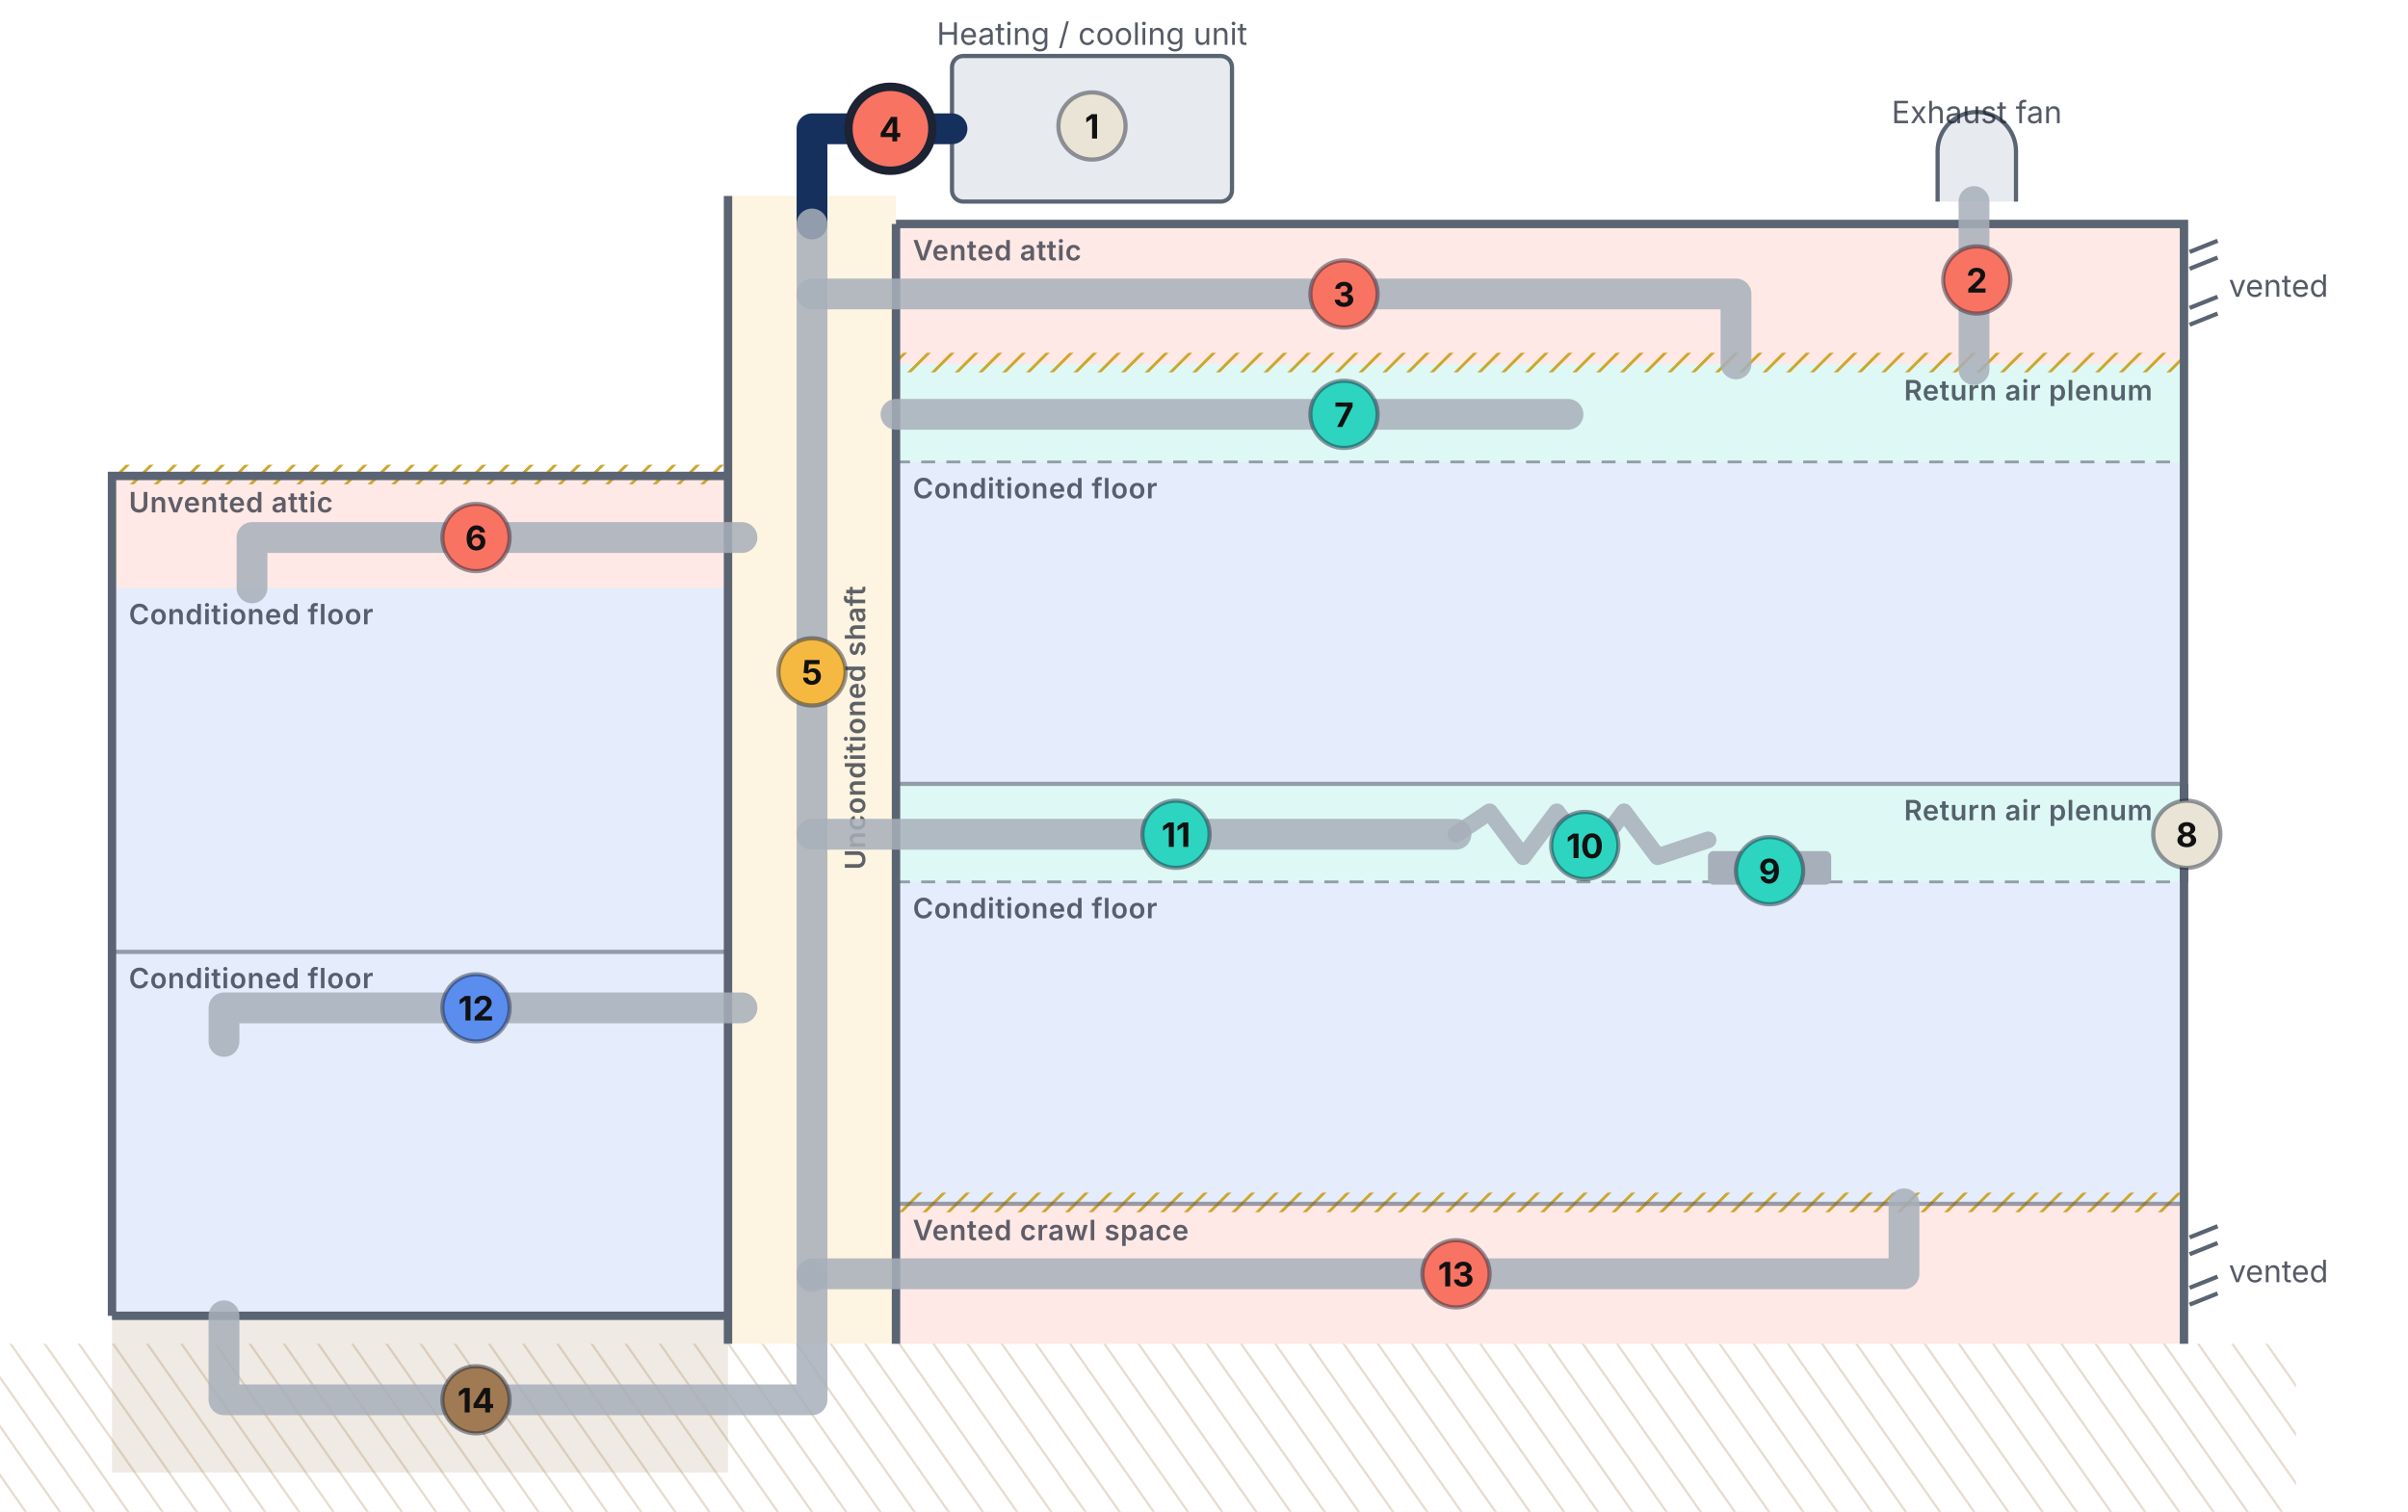
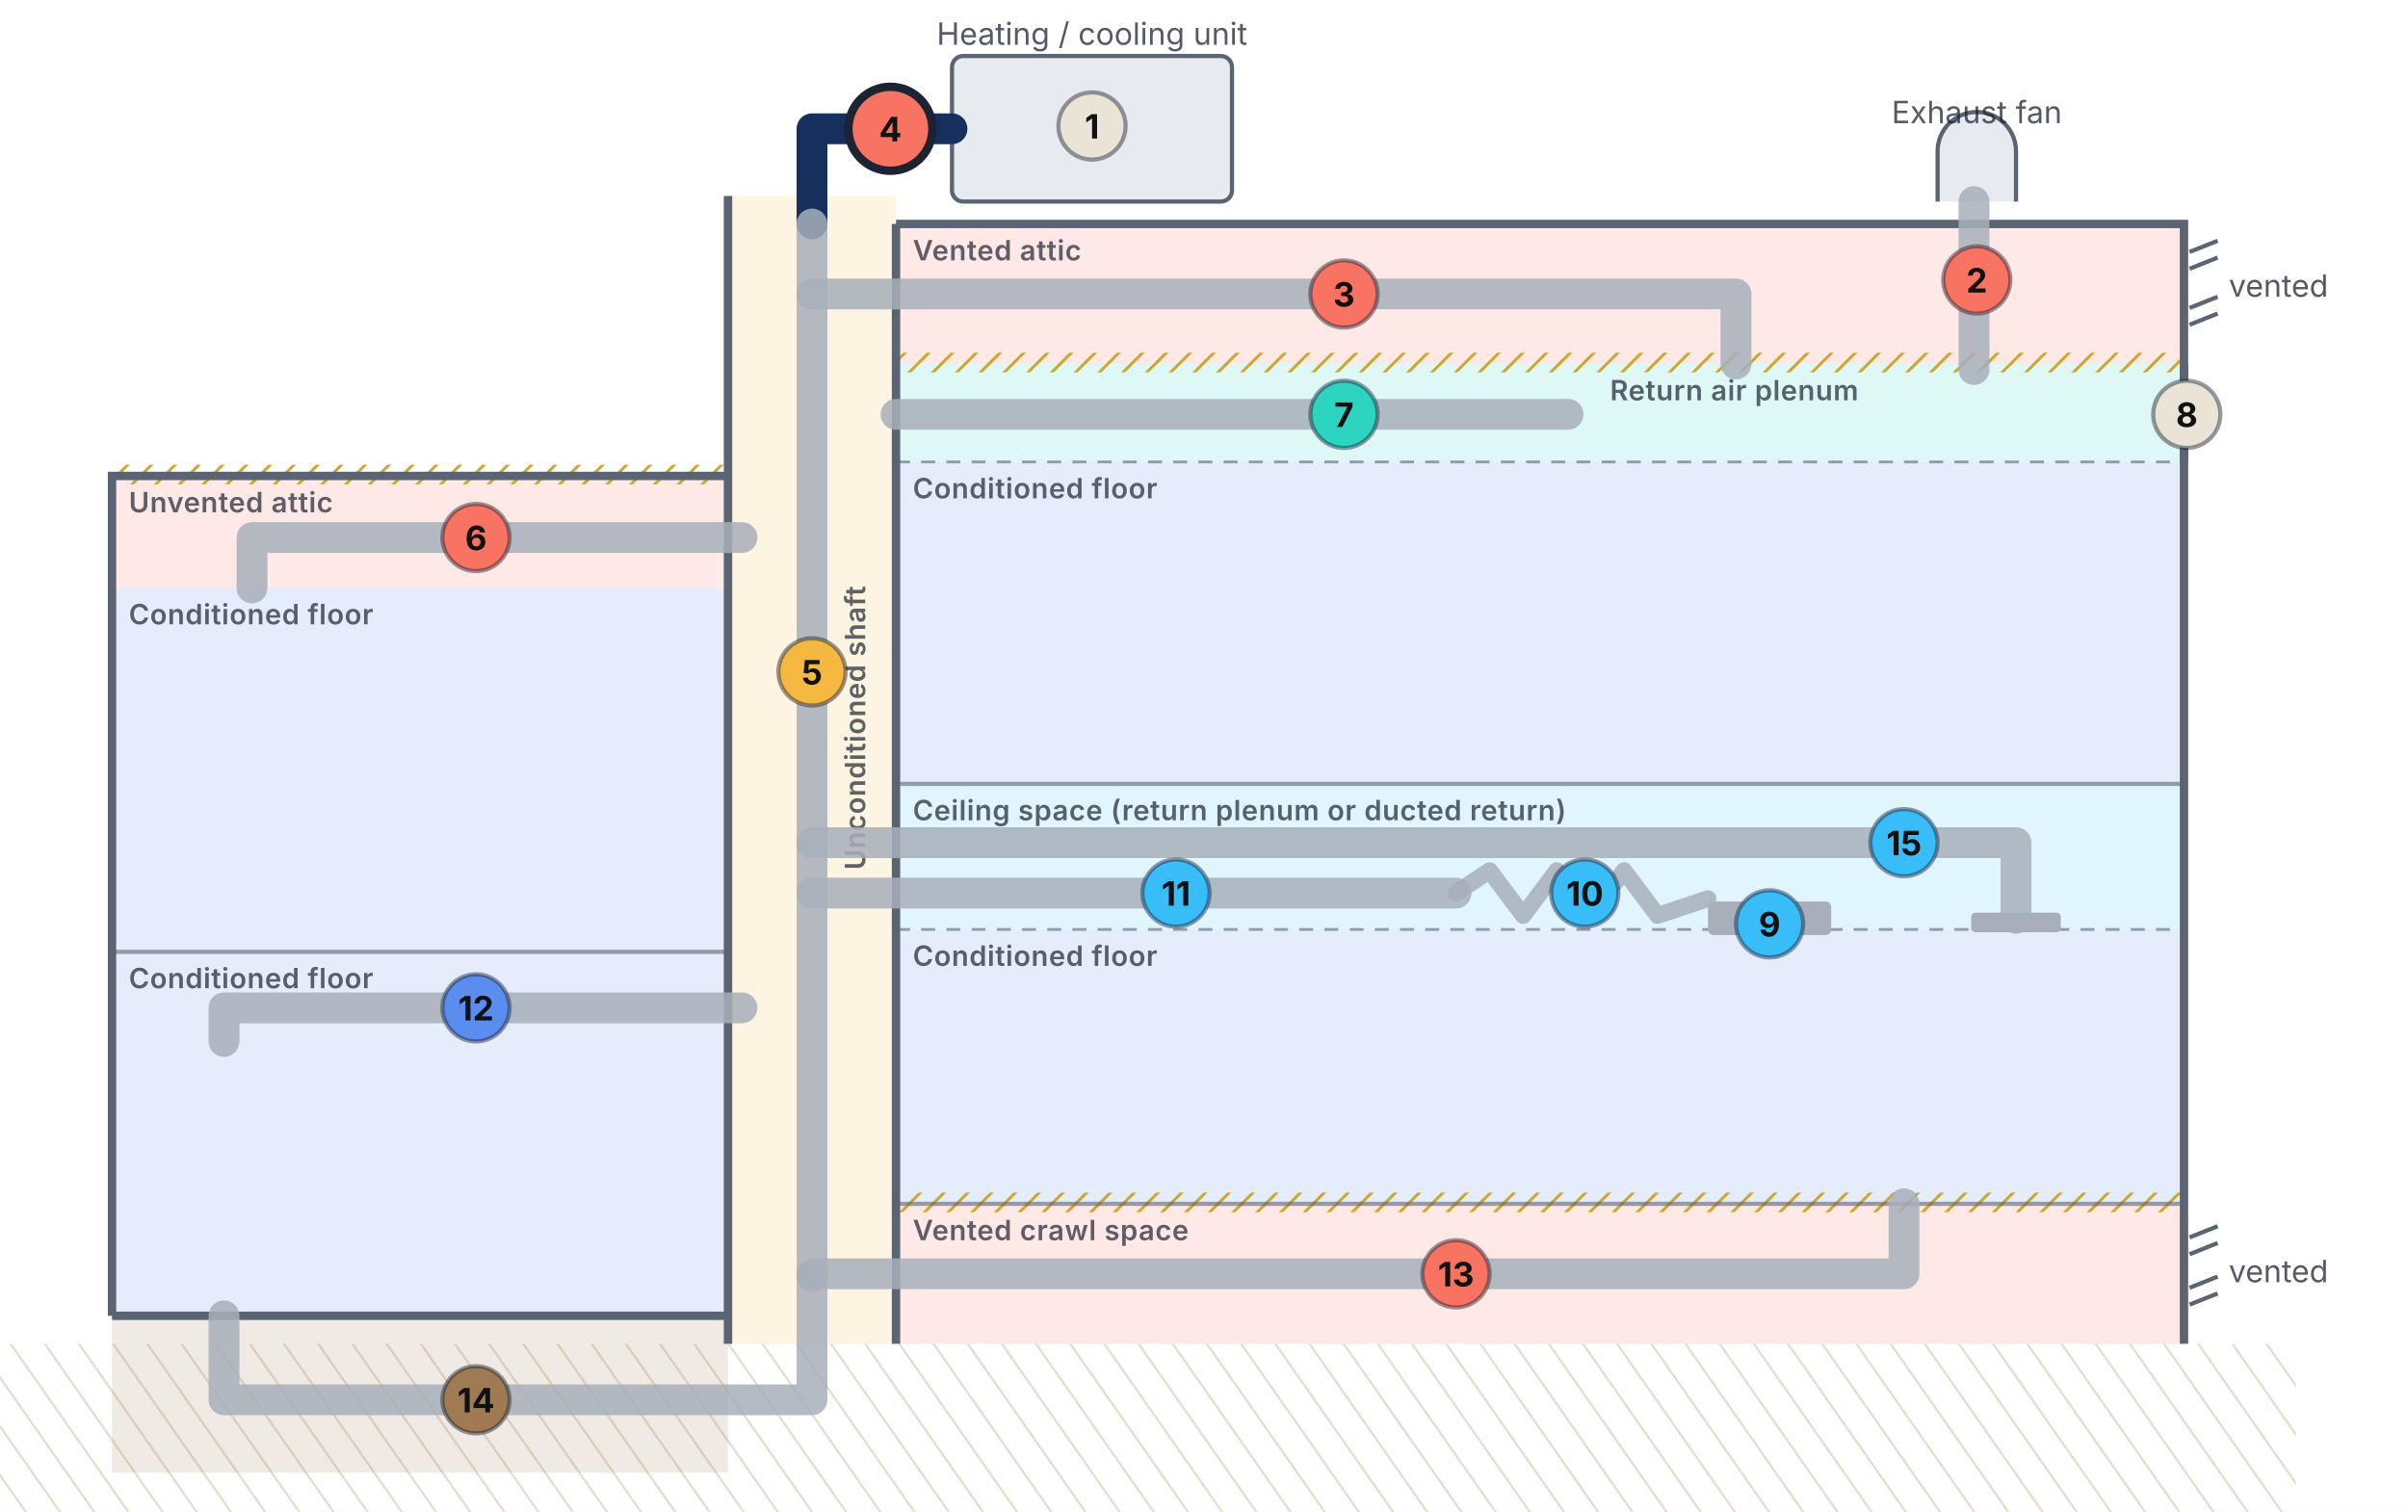
- <svg xmlns="http://www.w3.org/2000/svg" viewBox="80 40 860 540" role="img" aria-label="Building section with 14 numbered duct locations" width="860" height="540">
+ <svg xmlns="http://www.w3.org/2000/svg" viewBox="80 40 860 540" role="img" aria-label="Building section with 15 numbered duct locations" width="860" height="540">
  <style>
.g-space { font: 600 10px system-ui, -apple-system, sans-serif; fill: rgba(28,35,51,0.7); letter-spacing: 0.02em; }
.g-note { font: 11px system-ui, -apple-system, sans-serif; fill: rgba(28,35,51,0.75); }
.g-spot circle { stroke: rgba(28,35,51,0.45); stroke-width: 1.5; }
.g-spot text { font: 750 12px system-ui, -apple-system, sans-serif; fill: #111; }
.g-spot.on circle { r: 15; stroke: #1c2333; stroke-width: 3; }
</style>
  <rect x="80" y="40" width="860" height="540" fill="#ffffff" />
  <defs>
    <pattern id="g-hatch" width="6" height="6" patternUnits="userSpaceOnUse" patternTransform="rotate(45)">
      <line x1="0" y1="0" x2="0" y2="6" stroke="#c9a227" stroke-width="2" />
    </pattern>
    <pattern id="g-earth" width="10" height="10" patternUnits="userSpaceOnUse" patternTransform="rotate(-35)">
      <line x1="0" y1="0" x2="0" y2="10" stroke="#c4b49b" stroke-width="1.5" />
    </pattern>
  </defs>
  <rect x="80" y="520" width="820" height="60" fill="url(#g-earth)" opacity="0.55" />
  <rect x="120" y="510" width="220" height="56" fill="#a07a52" opacity="0.16" />
  <g>
    <rect x="400" y="120" width="460" height="50" fill="#f97362" opacity="0.16" />
    <text x="406" y="133" class="g-space">Vented attic</text>
  </g>
  <g>
    <rect x="400" y="170" width="460" height="35" fill="#2dd4bf" opacity="0.16" />
-     <text x="760" y="183" class="g-space">Return air plenum</text>
+     <text x="655" y="183" class="g-space">Return air plenum</text>
  </g>
  <g>
    <rect x="400" y="205" width="460" height="115" fill="#5b8def" opacity="0.16" />
    <text x="406" y="218" class="g-space">Conditioned floor</text>
  </g>
  <g>
-     <rect x="400" y="320" width="460" height="35" fill="#2dd4bf" opacity="0.16" />
-     <text x="760" y="333" class="g-space">Return air plenum</text>
+     <rect x="400" y="320" width="460" height="52" fill="#38bdf8" opacity="0.16" />
+     <text x="406" y="333" class="g-space">Ceiling space (return plenum or ducted return)</text>
  </g>
  <g>
-     <rect x="400" y="355" width="460" height="115" fill="#5b8def" opacity="0.16" />
-     <text x="406" y="368" class="g-space">Conditioned floor</text>
+     <rect x="400" y="372" width="460" height="98" fill="#5b8def" opacity="0.16" />
+     <text x="406" y="385" class="g-space">Conditioned floor</text>
  </g>
  <g>
    <rect x="400" y="470" width="460" height="50" fill="#f97362" opacity="0.16" />
    <text x="406" y="483" class="g-space">Vented crawl space</text>
  </g>
  <g>
    <rect x="340" y="110" width="60" height="410" fill="#f5b942" opacity="0.16" />
    <text x="389" y="300" class="g-space" transform="rotate(-90 389 300)" text-anchor="middle">Unconditioned shaft</text>
  </g>
  <g>
    <rect x="120" y="210" width="220" height="40" fill="#f97362" opacity="0.16" />
    <text x="126" y="223" class="g-space">Unvented attic</text>
  </g>
  <g>
    <rect x="120" y="250" width="220" height="130" fill="#5b8def" opacity="0.16" />
    <text x="126" y="263" class="g-space">Conditioned floor</text>
  </g>
  <g>
    <rect x="120" y="380" width="220" height="130" fill="#5b8def" opacity="0.16" />
    <text x="126" y="393" class="g-space">Conditioned floor</text>
  </g>
  <rect x="400" y="166" width="460" height="7" fill="url(#g-hatch)" />
  <rect x="120" y="206" width="220" height="7" fill="url(#g-hatch)" />
  <rect x="400" y="466" width="460" height="7" fill="url(#g-hatch)" />
  <path d="M120 510 V210 H340 M400 120 H860 V520 M120 510 H340 M340 110 V520 M400 120 V520" stroke="#5b6472" stroke-width="3" fill="none" />
  <path d="M400 320 H860 M400 470 H860 M120 380 H340" stroke="#5b6472" stroke-width="1.5" fill="none" opacity="0.6" />
-   <path d="M400 205 H860 M400 355 H860" stroke="#5b6472" stroke-width="1" stroke-dasharray="5 4" fill="none" opacity="0.6" />
+   <path d="M400 205 H860 M400 372 H860" stroke="#5b6472" stroke-width="1" stroke-dasharray="5 4" fill="none" opacity="0.6" />
  <path d="M862 130 l10 -4 M862 136 l10 -4" stroke="#5b6472" stroke-width="1.5" />
  <path d="M862 150 l10 -4 M862 156 l10 -4" stroke="#5b6472" stroke-width="1.5" />
  <path d="M862 482 l10 -4 M862 488 l10 -4" stroke="#5b6472" stroke-width="1.5" />
  <path d="M862 500 l10 -4 M862 506 l10 -4" stroke="#5b6472" stroke-width="1.5" />
  <text x="876" y="146" class="g-note">vented</text>
  <text x="876" y="498" class="g-note">vented</text>
  <rect x="420" y="60" width="100" height="52" rx="4" fill="#e7eaef" stroke="#5b6472" stroke-width="1.5" />
  <text x="470" y="56" class="g-note" text-anchor="middle">Heating / cooling unit</text>
  <path d="M772 112 v-18 a14 14 0 0 1 28 0 v18" fill="#e7eaef" stroke="#5b6472" stroke-width="1.5" />
  <text x="786" y="84" class="g-note" text-anchor="middle">Exhaust fan</text>
  <path d="M420 86 H370 V120" fill="none" stroke="#16305e" stroke-width="11" stroke-linecap="round" stroke-linejoin="round" opacity="1" />
  <path d="M370 120 V496" fill="none" stroke="#a7afba" stroke-width="11" stroke-linecap="round" stroke-linejoin="round" opacity="0.85" />
  <path d="M370 145 H700 V170" fill="none" stroke="#a7afba" stroke-width="11" stroke-linecap="round" stroke-linejoin="round" opacity="0.85" />
  <path d="M785 172 V112" fill="none" stroke="#a7afba" stroke-width="11" stroke-linecap="round" stroke-linejoin="round" opacity="0.85" />
  <path d="M345 232 H170 V250" fill="none" stroke="#a7afba" stroke-width="11" stroke-linecap="round" stroke-linejoin="round" opacity="0.85" />
  <path d="M400 188 H640" fill="none" stroke="#a7afba" stroke-width="11" stroke-linecap="round" stroke-linejoin="round" opacity="0.85" />
-   <path d="M370 338 H600" fill="none" stroke="#a7afba" stroke-width="11" stroke-linecap="round" stroke-linejoin="round" opacity="0.85" />
-   <path d="M600 338 L612 330 L624 346 L636 330 L648 346 L660 330 L672 346 L690 340" fill="none" stroke="#a7afba" stroke-width="6" stroke-linecap="round" stroke-linejoin="round" opacity="0.85" />
+   <path d="M370 341 H800 V368" fill="none" stroke="#a7afba" stroke-width="11" stroke-linecap="round" stroke-linejoin="round" opacity="0.85" />
+   <path d="M370 359 H600" fill="none" stroke="#a7afba" stroke-width="11" stroke-linecap="round" stroke-linejoin="round" opacity="0.85" />
+   <path d="M600 359 L612 351 L624 367 L636 351 L648 367 L660 351 L672 367 L690 361" fill="none" stroke="#a7afba" stroke-width="6" stroke-linecap="round" stroke-linejoin="round" opacity="0.85" />
  <path d="M345 400 H160 V412" fill="none" stroke="#a7afba" stroke-width="11" stroke-linecap="round" stroke-linejoin="round" opacity="0.85" />
  <path d="M370 495 H760 V470" fill="none" stroke="#a7afba" stroke-width="11" stroke-linecap="round" stroke-linejoin="round" opacity="0.85" />
  <path d="M370 496 V540 H160 V510" fill="none" stroke="#a7afba" stroke-width="11" stroke-linecap="round" stroke-linejoin="round" opacity="0.85" />
-   <rect x="690" y="344" width="44" height="12" rx="2" fill="#a7afba" />
-   <path d="M860 320 V355" stroke="#5b6472" stroke-width="3" />
+   <rect x="690" y="362" width="44" height="12" rx="2" fill="#a7afba" />
+   <rect x="784" y="366" width="32" height="7" rx="1.5" fill="#a7afba" />
+   <path d="M860 170 V205" stroke="#5b6472" stroke-width="3" />
  <g class="g-spot " transform="translate(470 85)">
    <circle r="12" fill="#e9e4d6" />
    <text text-anchor="middle" dy="4.5">1</text>
  </g>
  <g class="g-spot " transform="translate(786 140)">
    <circle r="12" fill="#f97362" />
    <text text-anchor="middle" dy="4.5">2</text>
  </g>
  <g class="g-spot " transform="translate(560 145)">
    <circle r="12" fill="#f97362" />
    <text text-anchor="middle" dy="4.5">3</text>
  </g>
  <g class="g-spot on" transform="translate(398 86)">
    <circle r="15" fill="#f97362" />
    <text text-anchor="middle" dy="4.5">4</text>
  </g>
  <g class="g-spot " transform="translate(370 280)">
    <circle r="12" fill="#f5b942" />
    <text text-anchor="middle" dy="4.5">5</text>
  </g>
  <g class="g-spot " transform="translate(250 232)">
    <circle r="12" fill="#f97362" />
    <text text-anchor="middle" dy="4.5">6</text>
  </g>
  <g class="g-spot " transform="translate(560 188)">
    <circle r="12" fill="#2dd4bf" />
    <text text-anchor="middle" dy="4.5">7</text>
  </g>
-   <g class="g-spot " transform="translate(861 338)">
+   <g class="g-spot " transform="translate(861 188)">
    <circle r="12" fill="#e9e4d6" />
    <text text-anchor="middle" dy="4.5">8</text>
  </g>
-   <g class="g-spot " transform="translate(712 351)">
-     <circle r="12" fill="#2dd4bf" />
+   <g class="g-spot " transform="translate(712 370)">
+     <circle r="12" fill="#38bdf8" />
    <text text-anchor="middle" dy="4.5">9</text>
  </g>
-   <g class="g-spot " transform="translate(646 342)">
-     <circle r="12" fill="#2dd4bf" />
+   <g class="g-spot " transform="translate(646 359)">
+     <circle r="12" fill="#38bdf8" />
    <text text-anchor="middle" dy="4.5">10</text>
  </g>
-   <g class="g-spot " transform="translate(500 338)">
-     <circle r="12" fill="#2dd4bf" />
+   <g class="g-spot " transform="translate(500 359)">
+     <circle r="12" fill="#38bdf8" />
    <text text-anchor="middle" dy="4.5">11</text>
  </g>
  <g class="g-spot " transform="translate(250 400)">
    <circle r="12" fill="#5b8def" />
    <text text-anchor="middle" dy="4.5">12</text>
  </g>
  <g class="g-spot " transform="translate(600 495)">
    <circle r="12" fill="#f97362" />
    <text text-anchor="middle" dy="4.5">13</text>
  </g>
  <g class="g-spot " transform="translate(250 540)">
    <circle r="12" fill="#a07a52" />
    <text text-anchor="middle" dy="4.5">14</text>
  </g>
+   <g class="g-spot " transform="translate(760 341)">
+     <circle r="12" fill="#38bdf8" />
+     <text text-anchor="middle" dy="4.5">15</text>
+   </g>
</svg>
